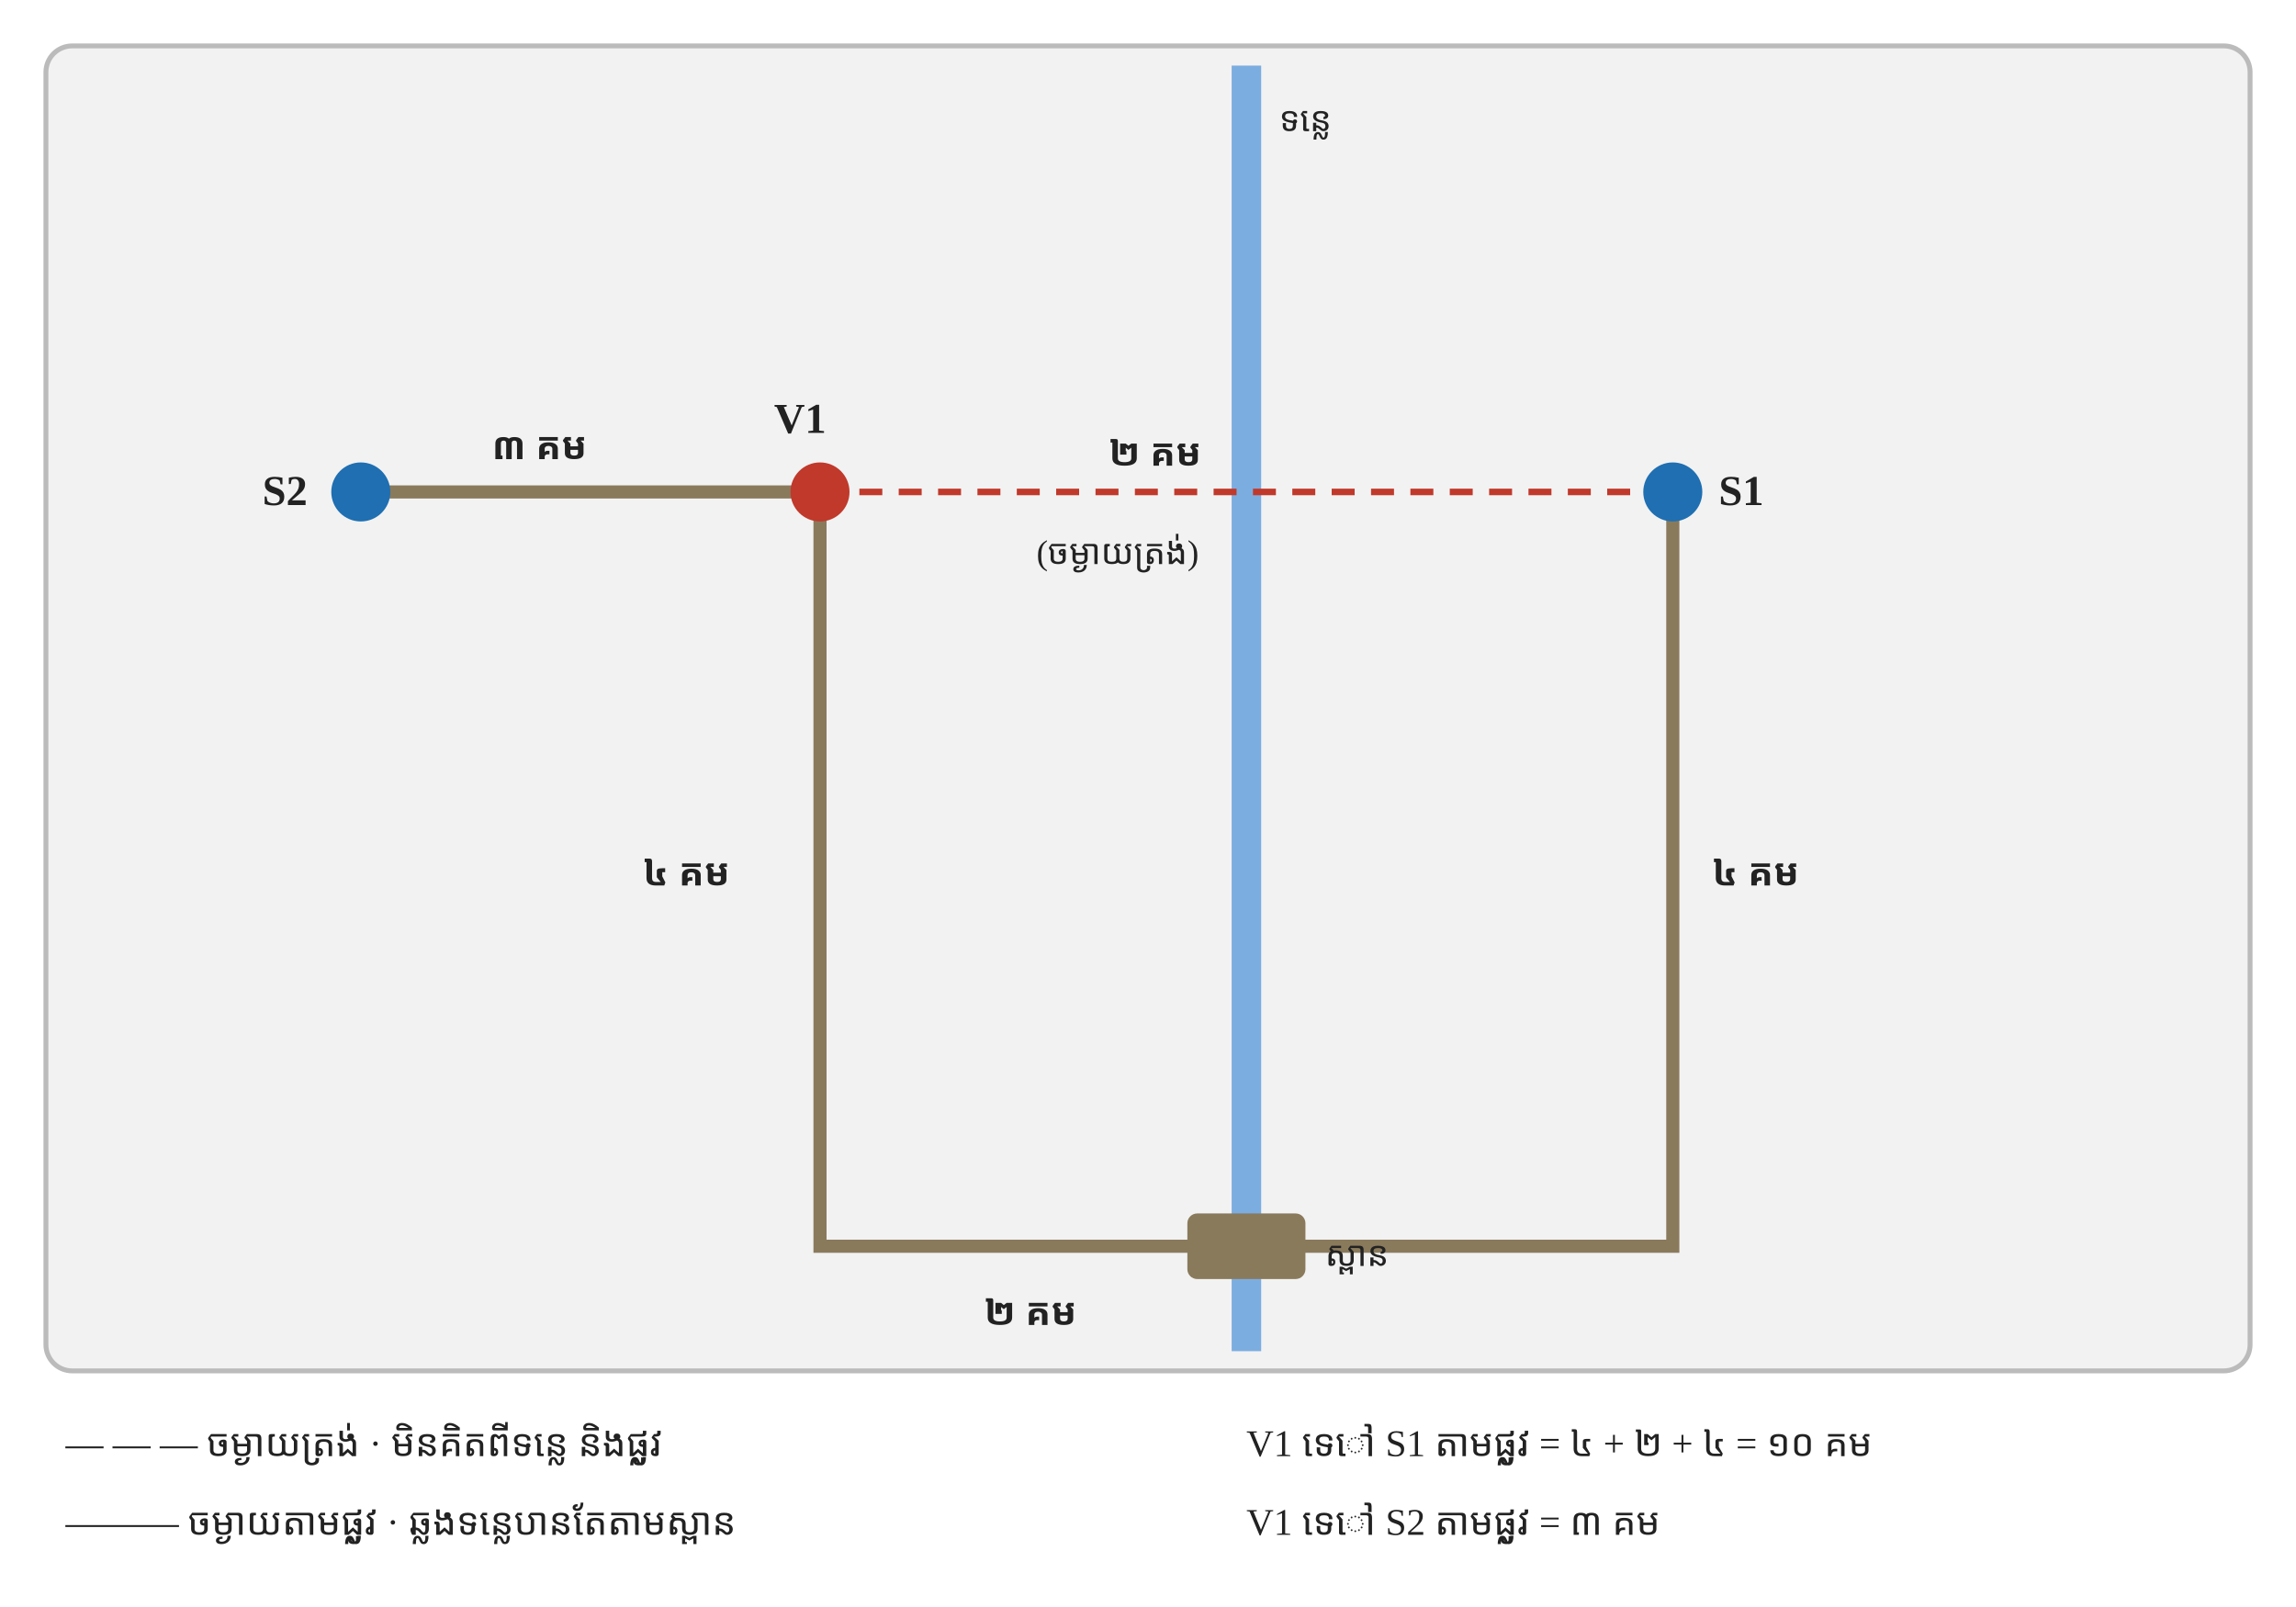
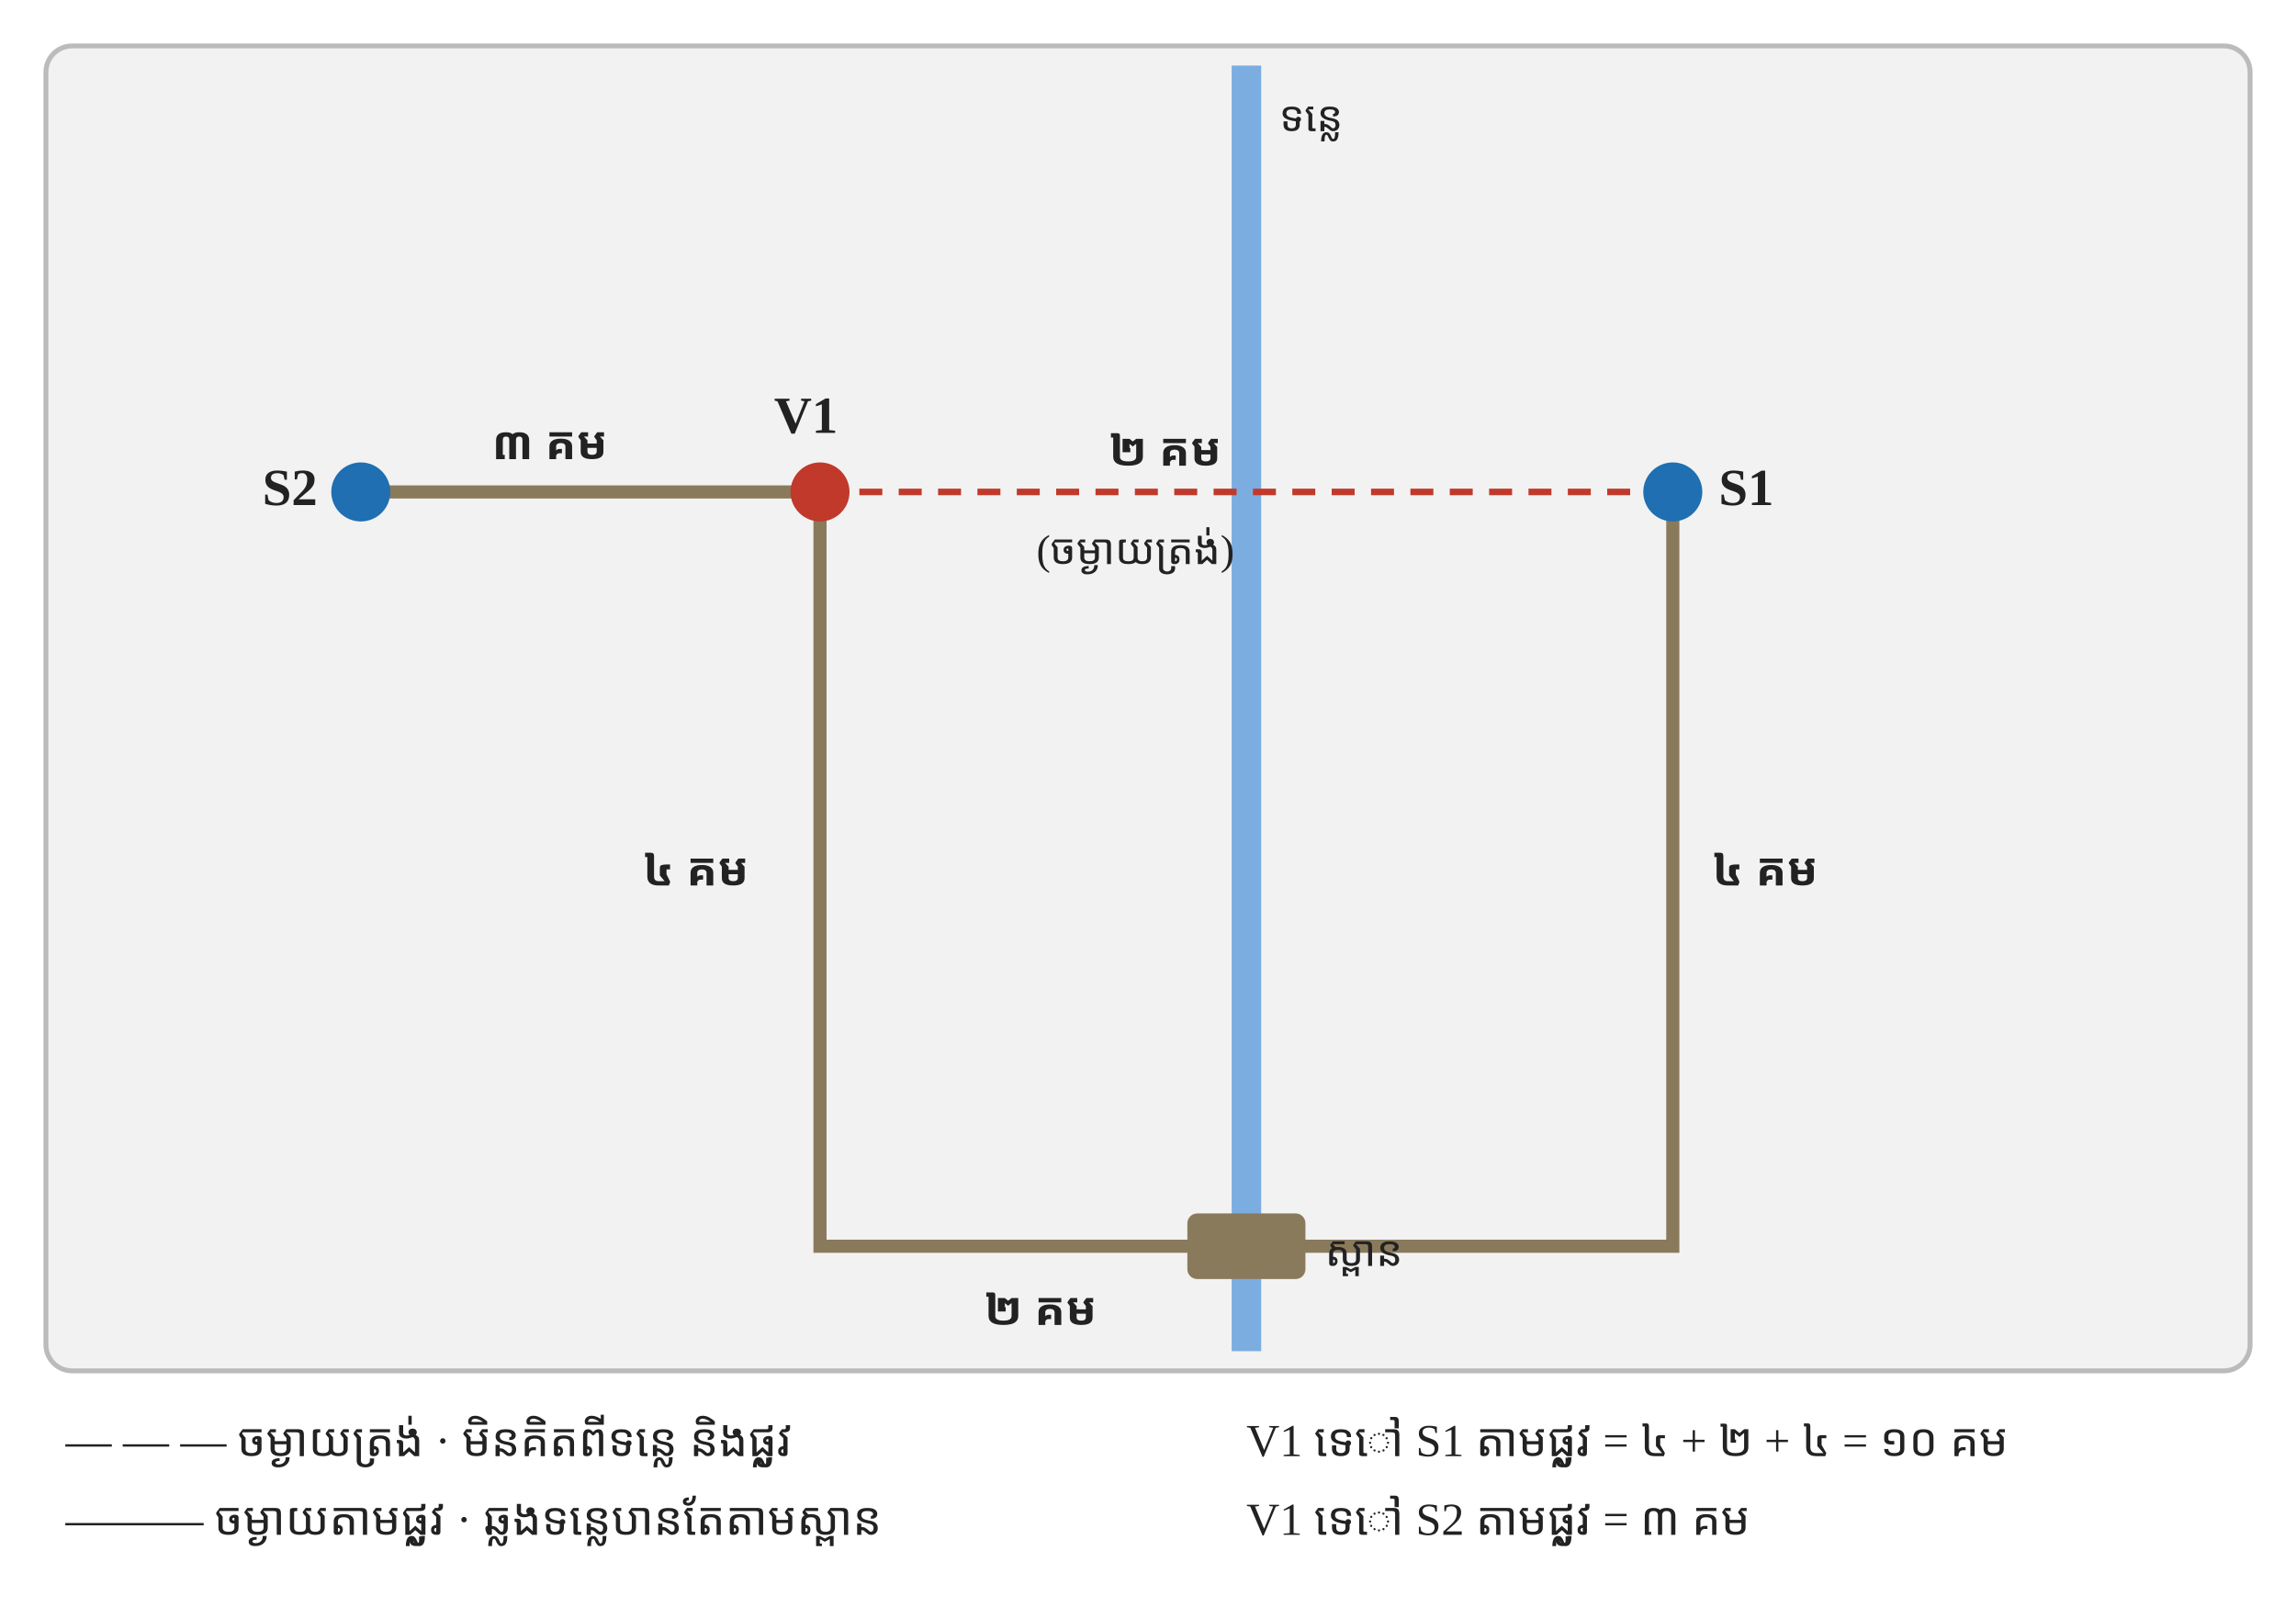
<svg xmlns="http://www.w3.org/2000/svg" viewBox="0 0 700 490" role="img" class="km-fig">
-   <style>.km-fig{width:100%;height:auto}.km-fig text{font-family:var(--km-read-stack,'Siemreap',sans-serif);fill:var(--md-default-fg-color,#222)}.km-lbl{font-family:var(--km-emph-stack,'Battambang',sans-serif);font-size:13px;font-weight:700}.km-s{font-size:11.5px}.km-xs{font-size:10.5px;fill:var(--md-default-fg-color--light,#666)}.km-bg{fill:var(--md-default-fg-color--lightest,#f2f2f2);stroke:var(--md-default-fg-color--lighter,#bbb);stroke-width:1.5}.km-rv{stroke:#4a90d9;stroke-width:9;fill:none;opacity:.7}.km-rd{stroke:#8a7a5c;stroke-width:4;fill:none}.km-dash{stroke:#c0392b;stroke-width:2;stroke-dasharray:7 5;fill:none}.km-v{fill:#c0392b}.km-sc{fill:#1f6fb2}.km-km{font-size:11.5px;font-weight:700;font-family:var(--km-emph-stack,'Battambang',sans-serif)}</style>
+   <style>.km-fig{width:100%;height:auto}.km-fig text{font-family:var(--km-read-stack,'Siemreap',sans-serif);fill:var(--md-default-fg-color,#222)}.km-lbl{font-family:var(--km-emph-stack,'Battambang',sans-serif);font-size:15.9px;font-weight:700}.km-s{font-size:14.0px}.km-xs{font-size:12.8px;fill:var(--md-default-fg-color--light,#666)}.km-bg{fill:var(--md-default-fg-color--lightest,#f2f2f2);stroke:var(--md-default-fg-color--lighter,#bbb);stroke-width:1.5}.km-rv{stroke:#4a90d9;stroke-width:9;fill:none;opacity:.7}.km-rd{stroke:#8a7a5c;stroke-width:4;fill:none}.km-dash{stroke:#c0392b;stroke-width:2;stroke-dasharray:7 5;fill:none}.km-v{fill:#c0392b}.km-sc{fill:#1f6fb2}.km-km{font-size:14.0px;font-weight:700;font-family:var(--km-emph-stack,'Battambang',sans-serif)}</style>
  <rect class="km-bg" x="14" y="14" width="672" height="404" rx="8" />
  <path class="km-rv" d="M380 20 L380 412" />
  <text class="km-xs" x="390" y="40">ទន្លេ</text>
  <path class="km-rd" d="M250 150 L110 150" />
  <path class="km-rd" d="M250 150 L250 380 L510 380 L510 150" />
  <rect x="362" y="370" width="36" height="20" rx="3" fill="#8a7a5c" />
  <text class="km-xs" x="404" y="386">ស្ពាន</text>
  <path class="km-dash" d="M250 150 L510 150" />
  <circle class="km-v" cx="250" cy="150" r="9" />
  <text class="km-lbl" x="236" y="132">V1</text>
  <circle class="km-sc" cx="510" cy="150" r="9" />
  <text class="km-lbl" x="524" y="154">S1</text>
  <circle class="km-sc" cx="110" cy="150" r="9" />
  <text class="km-lbl" x="80" y="154">S2</text>
  <text class="km-km" x="150" y="140">៣ គម</text>
  <text class="km-km" x="338" y="142">២ គម</text>
  <text class="km-xs" x="316" y="172">(ចម្ងាយត្រង់)</text>
  <text class="km-km" x="196" y="270">៤ គម</text>
  <text class="km-km" x="300" y="404">២ គម</text>
  <text class="km-km" x="522" y="270">៤ គម</text>
  <text class="km-s" x="20" y="444">— — —  ចម្ងាយត្រង់ · មិនគិតពីទន្លេ និងផ្លូវ</text>
  <text class="km-s" x="20" y="468">———  ចម្ងាយតាមផ្លូវ · ឆ្លងទន្លេបានតែតាមស្ពាន</text>
  <text class="km-s" x="380" y="444">V1 ទៅ S1 តាមផ្លូវ = ៤ + ២ + ៤ = ១០ គម</text>
  <text class="km-s" x="380" y="468">V1 ទៅ S2 តាមផ្លូវ = ៣ គម</text>
</svg>
